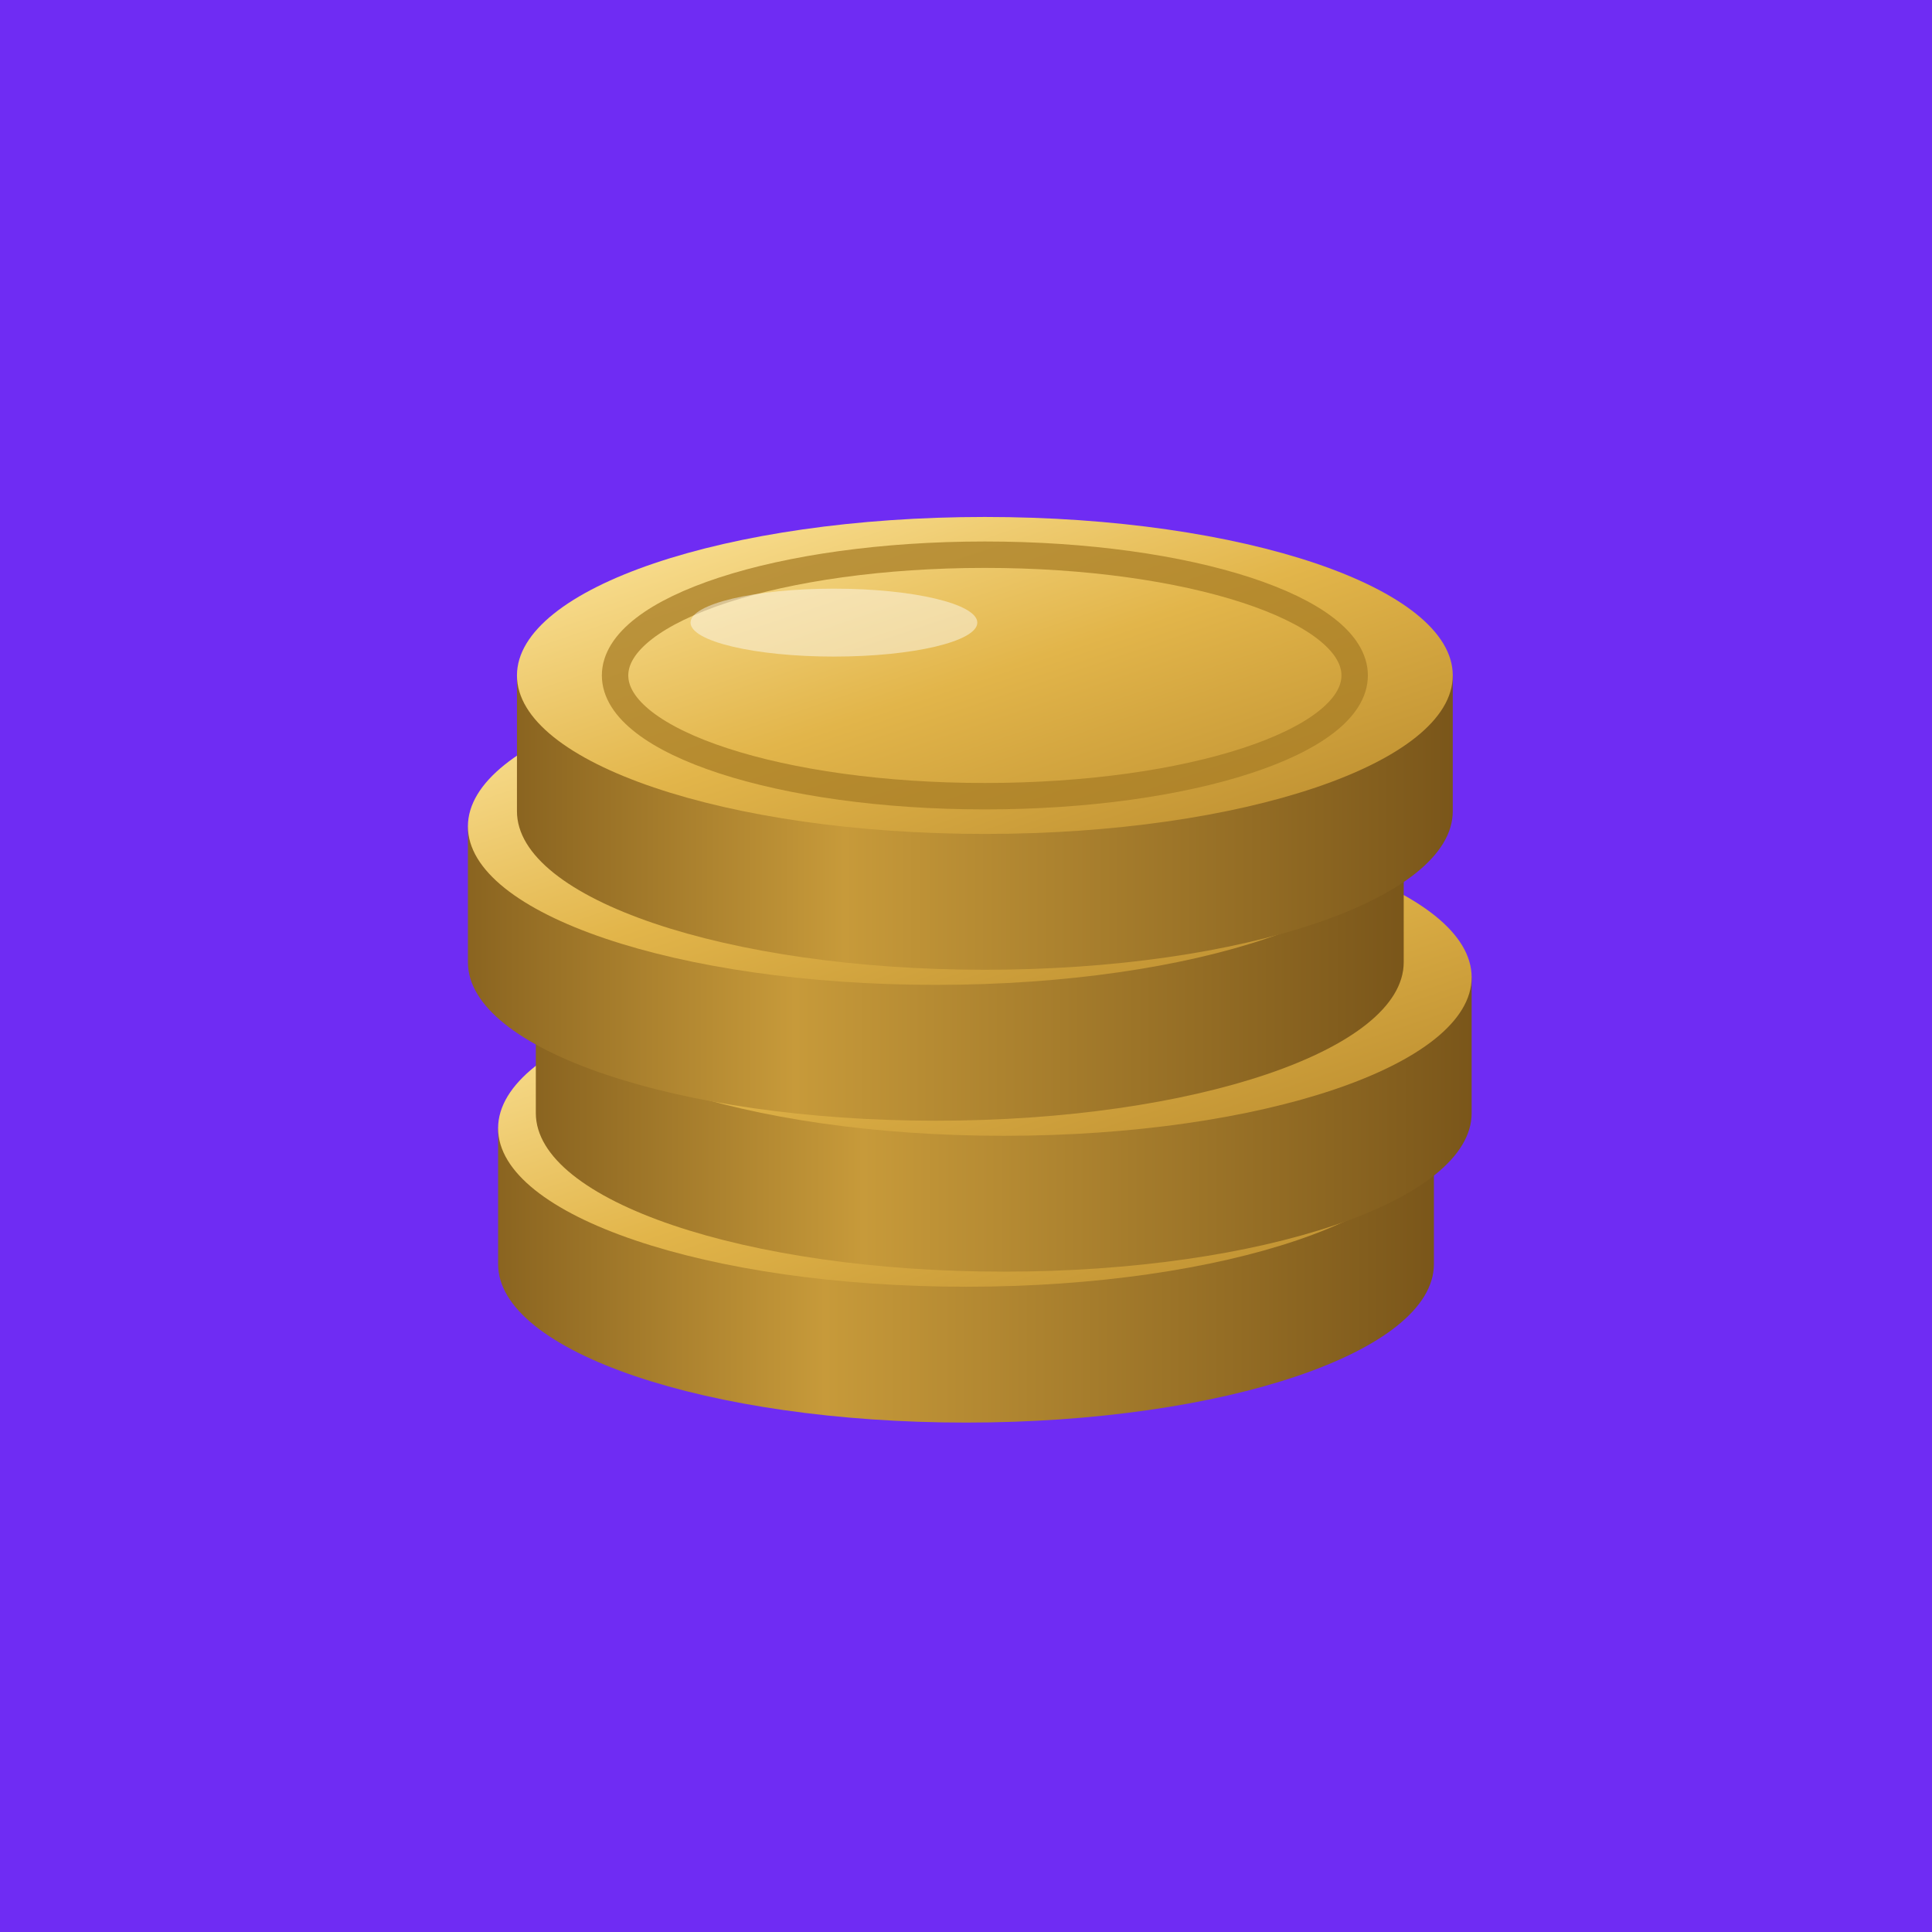
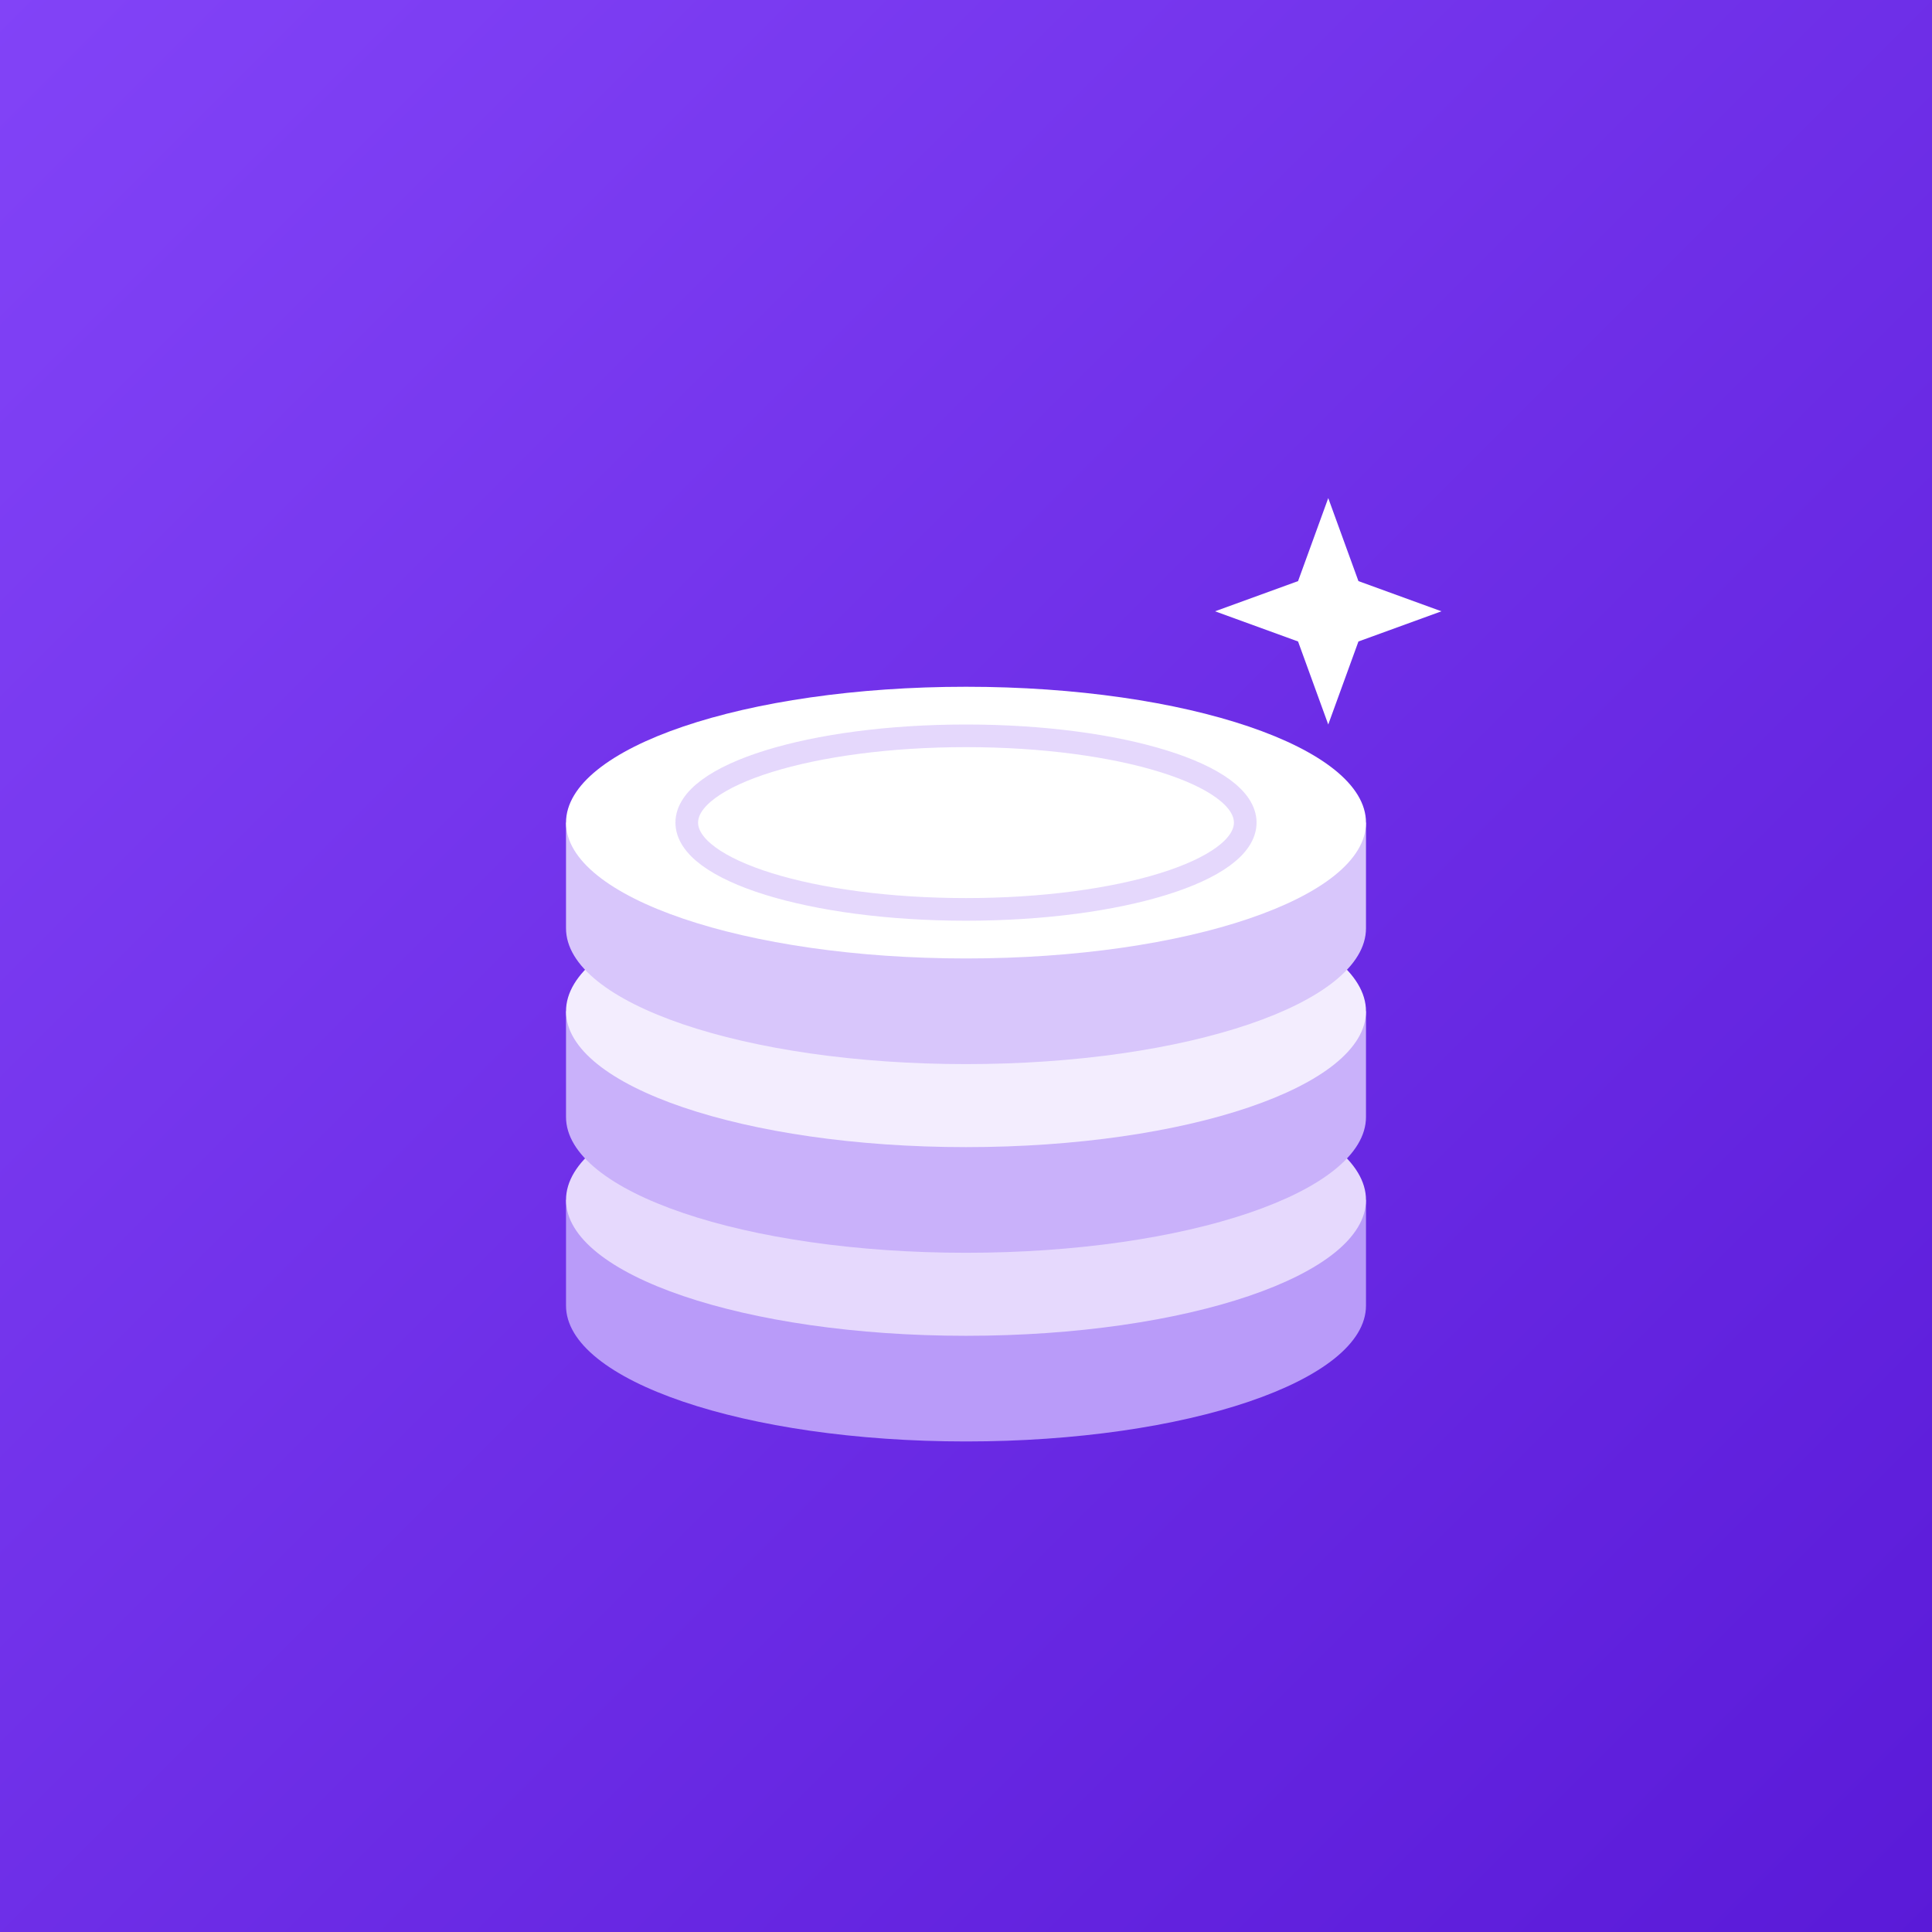
<svg xmlns="http://www.w3.org/2000/svg" viewBox="0 0 512 512">
  <defs>
-     <linearGradient id="face" x1="0" y1="0" x2="1" y2="1">
-       <stop offset="0" stop-color="#ffe9a3" />
-       <stop offset="0.5" stop-color="#e2b54a" />
-       <stop offset="1" stop-color="#b8892c" />
-     </linearGradient>
-     <linearGradient id="edge" x1="0" y1="0" x2="1" y2="0">
-       <stop offset="0" stop-color="#8a6420" />
-       <stop offset="0.35" stop-color="#c79a3a" />
-       <stop offset="1" stop-color="#7a561a" />
+     <linearGradient id="bg" x1="0" y1="0" x2="1" y2="1">
+       <stop offset="0" stop-color="#8243f7" />
+       <stop offset="1" stop-color="#5a1ad8" />
    </linearGradient>
  </defs>
-   <rect width="512" height="512" fill="#6f2cf3" />
+   <rect width="512" height="512" fill="url(#bg)" />
  <g>
-     <path d="M132 299 V335 A124 42 0 0 0 380 335 V299 Z" fill="url(#edge)" />
-     <ellipse cx="256" cy="299" rx="124" ry="42" fill="url(#face)" />
+     <path d="M150 318 V346 A106 36 0 0 0 362 346 V318 Z" fill="#b99bf9" />
+     <ellipse cx="256" cy="318" rx="106" ry="36" fill="#e6d9fd" />
  </g>
  <g>
-     <path d="M142 259 V295 A124 42 0 0 0 390 295 V259 Z" fill="url(#edge)" />
-     <ellipse cx="266" cy="259" rx="124" ry="42" fill="url(#face)" />
+     <path d="M150 268 V296 A106 36 0 0 0 362 296 V268 Z" fill="#c9b1fa" />
+     <ellipse cx="256" cy="268" rx="106" ry="36" fill="#f3edfe" />
  </g>
  <g>
-     <path d="M124 219 V255 A124 42 0 0 0 372 255 V219 Z" fill="url(#edge)" />
-     <ellipse cx="248" cy="219" rx="124" ry="42" fill="url(#face)" />
+     <path d="M150 218 V246 A106 36 0 0 0 362 246 V218 Z" fill="#d8c6fb" />
+     <ellipse cx="256" cy="218" rx="106" ry="36" fill="#ffffff" />
+     <ellipse cx="256" cy="218" rx="74" ry="23" fill="none" stroke="#6f2cf3" stroke-opacity="0.18" stroke-width="6" />
  </g>
-   <g>
-     <path d="M137 179 V215 A124 42 0 0 0 385 215 V179 Z" fill="url(#edge)" />
-     <ellipse cx="261" cy="179" rx="124" ry="42" fill="url(#face)" />
-   </g>
-   <ellipse cx="261" cy="179" rx="98" ry="32" fill="none" stroke="#a87d26" stroke-width="7" opacity="0.75" />
-   <ellipse cx="221" cy="165" rx="38" ry="9" fill="#fff" opacity="0.45" />
+   <path d="M352 132 L360 154 L382 162 L360 170 L352 192 L344 170 L322 162 L344 154 Z" fill="#ffffff" />
</svg>
